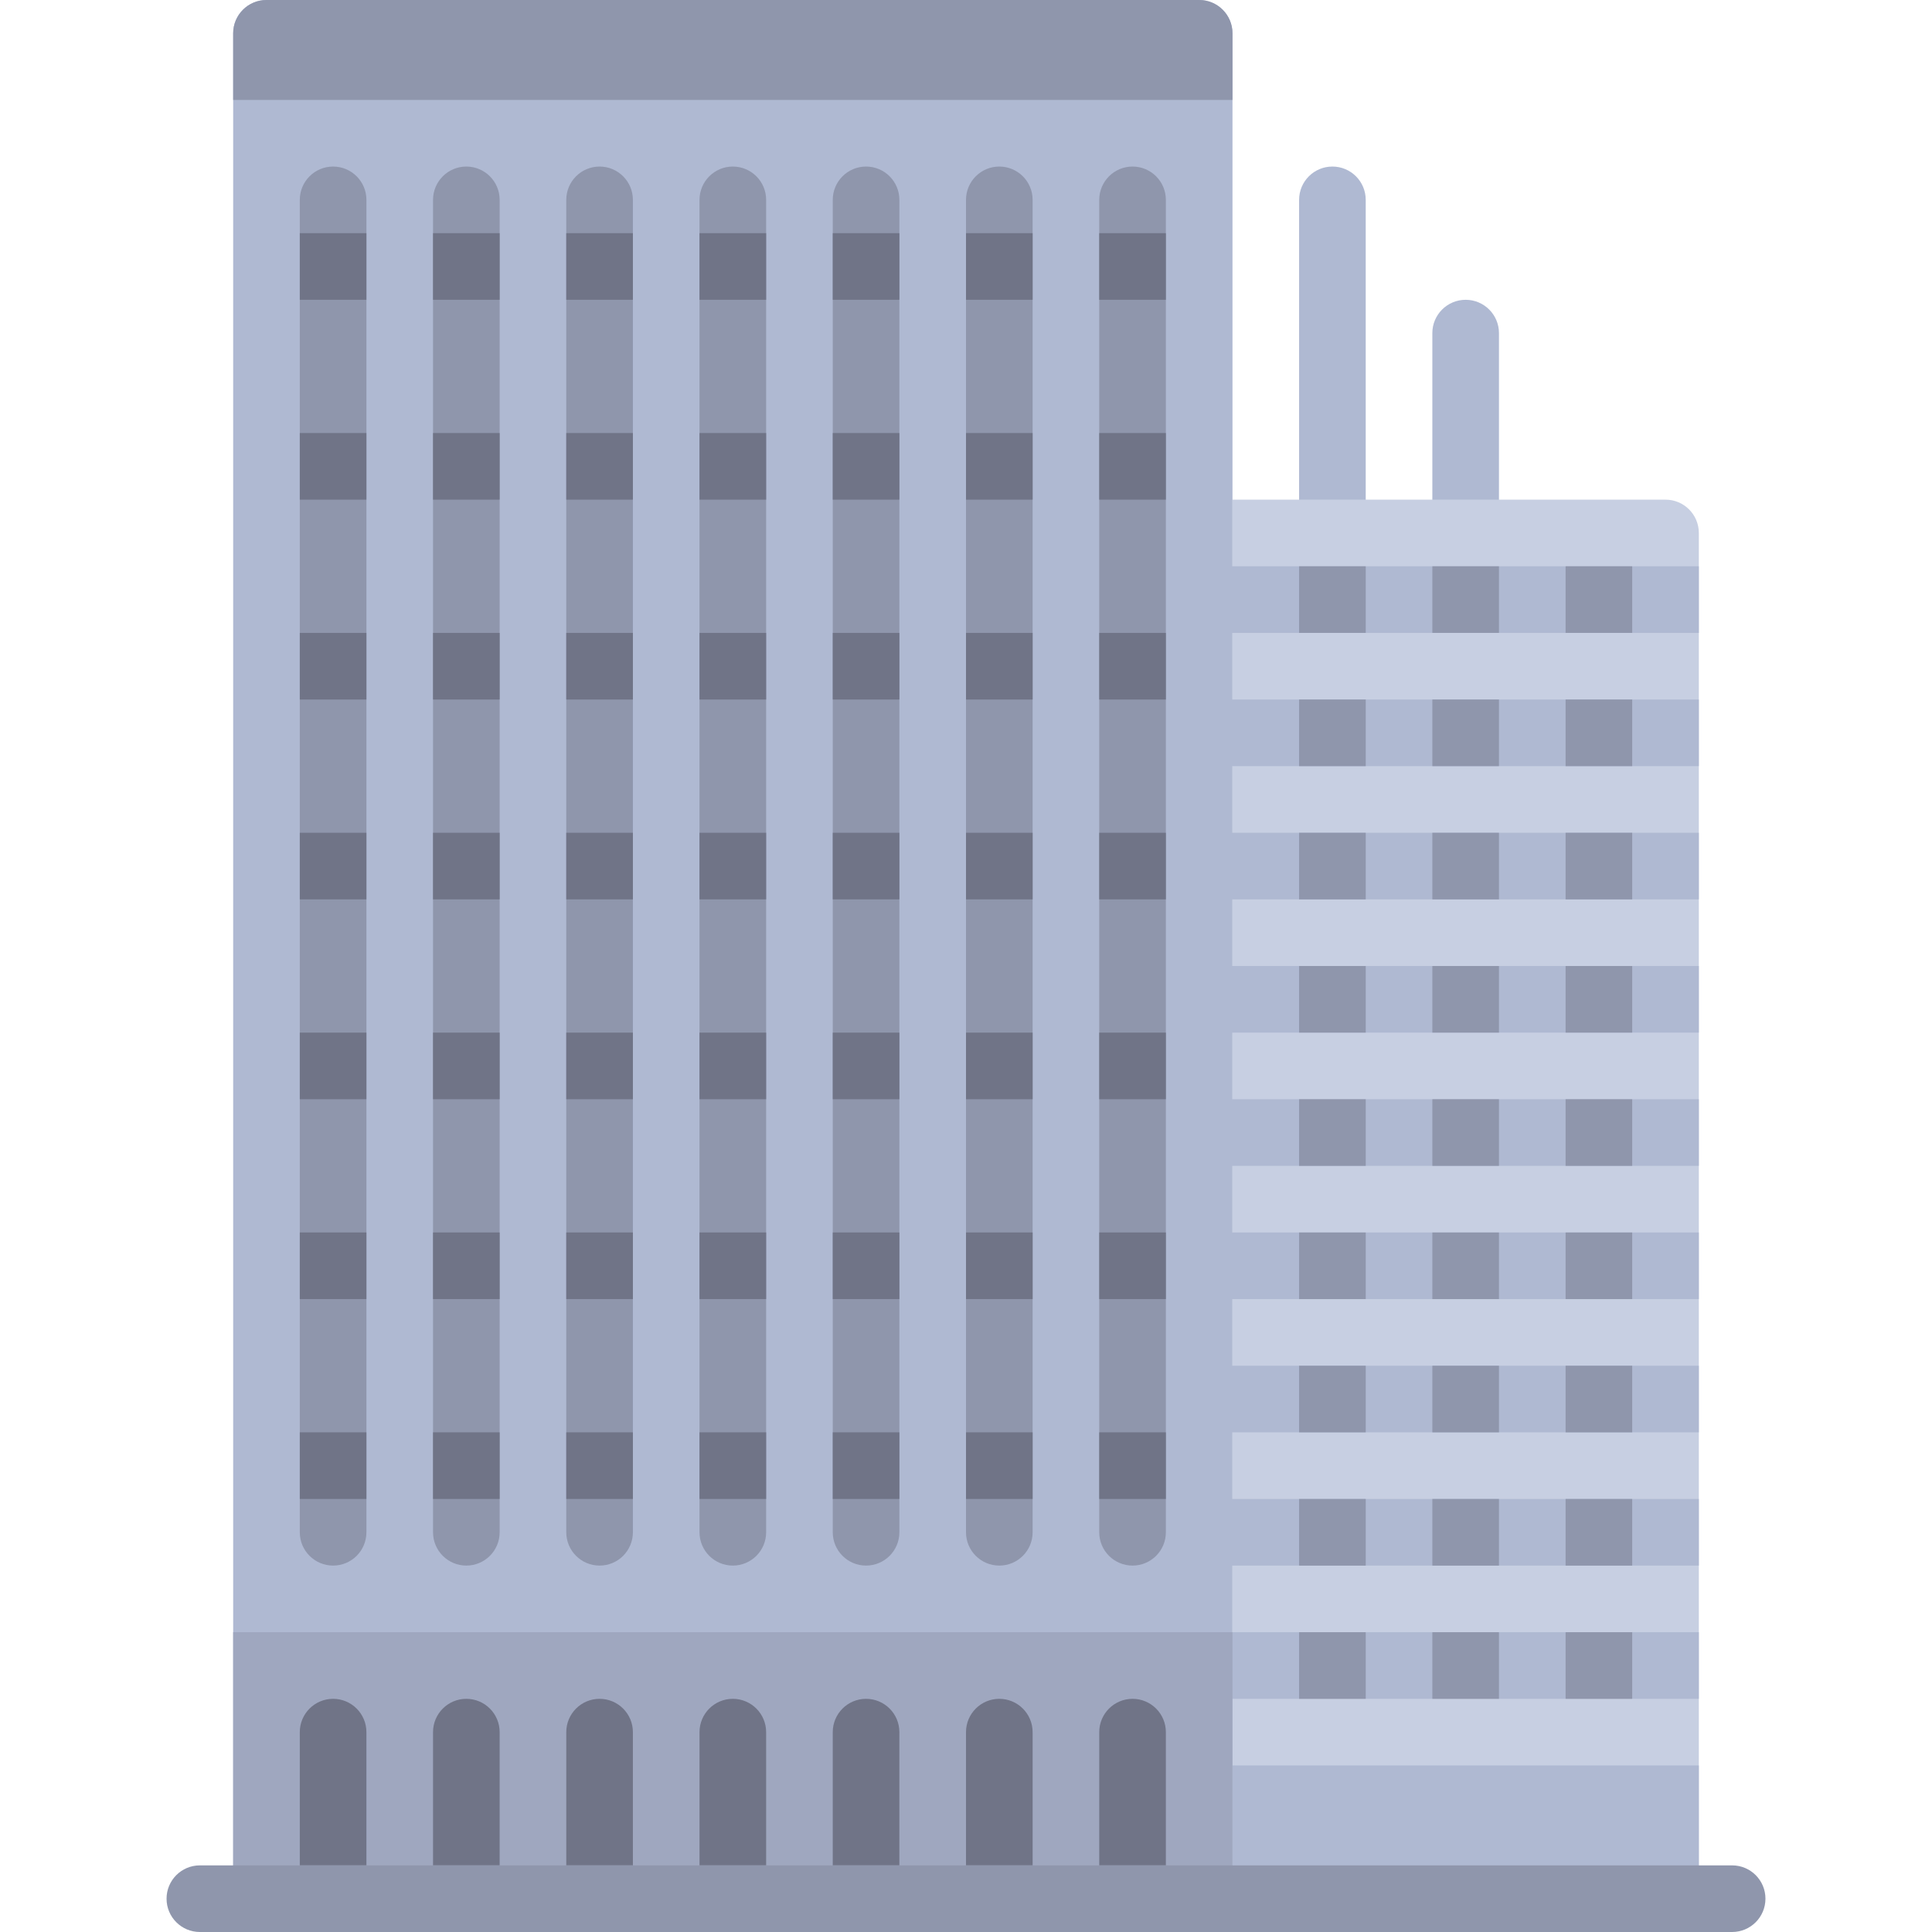
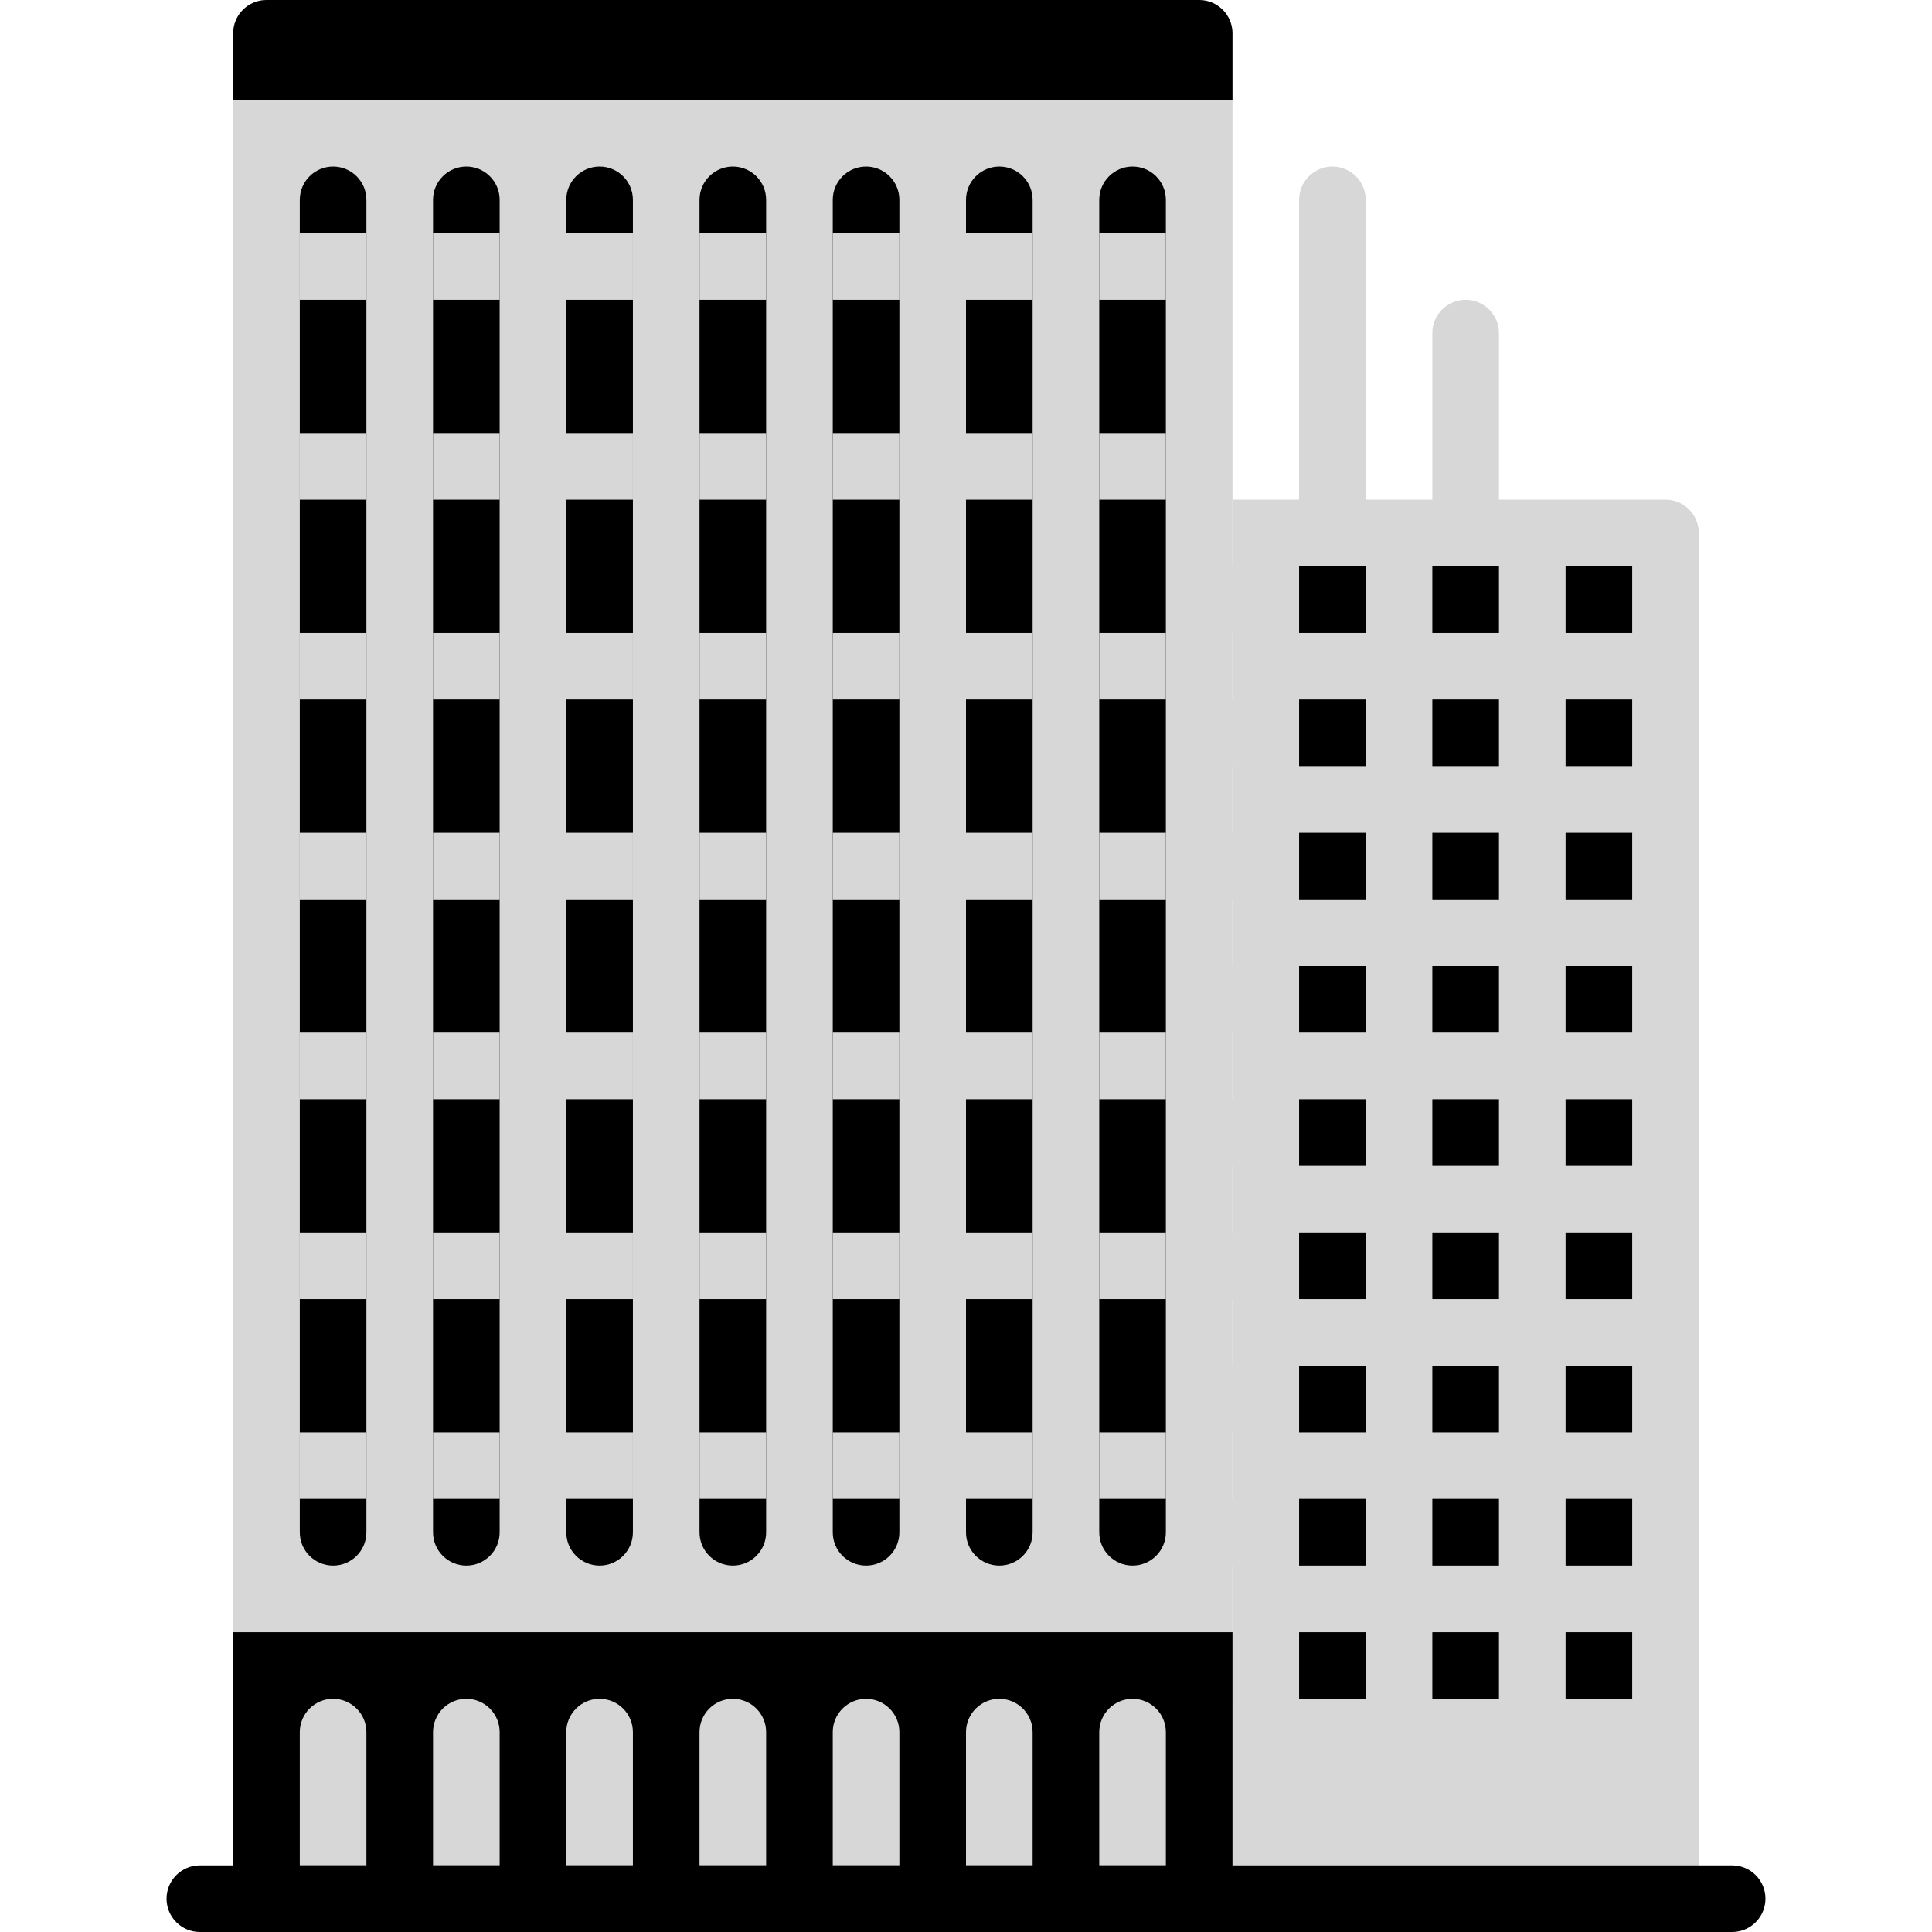
<svg xmlns="http://www.w3.org/2000/svg" version="1.1" id="Layer_1" x="0px" y="0px" viewBox="0 0 512 512" style="enable-background:new 0 0 512 512;" xml:space="preserve">
  <g>
-     <path style="fill:#AFB9D2;" d="M353.103,44.138L353.103,44.138c-4.875,0-8.828,3.953-8.828,8.828v97.103h17.655V52.966   C361.931,48.09,357.978,44.138,353.103,44.138z" />
-     <path style="fill:#AFB9D2;" d="M388.414,79.448L388.414,79.448c-4.875,0-8.828,3.953-8.828,8.828v97.103h17.655V88.276   C397.241,83.401,393.289,79.448,388.414,79.448z" />
+     <path style="fill:#d7d7d7;" d="M353.103,44.138L353.103,44.138c-4.875,0-8.828,3.953-8.828,8.828v97.103h17.655V52.966   C361.931,48.09,357.978,44.138,353.103,44.138z" />
+     <path style="fill:#d7d7d7;" d="M388.414,79.448L388.414,79.448c-4.875,0-8.828,3.953-8.828,8.828v97.103h17.655V88.276   C397.241,83.401,393.289,79.448,388.414,79.448z" />
  </g>
-   <path style="fill:#C7CFE2;" d="M326.621,132.414h114.759c4.875,0,8.828,3.953,8.828,8.828v361.931H326.621V132.414z" />
+   <path style="fill:#d7d7d7;" d="M326.621,132.414h114.759c4.875,0,8.828,3.953,8.828,8.828v361.931H326.621V132.414z" />
  <g>
-     <rect x="326.621" y="467.862" style="fill:#AFB9D2;" width="123.586" height="35.31" />
-     <rect x="317.793" y="432.552" style="fill:#AFB9D2;" width="132.414" height="17.655" />
+     <rect x="326.621" y="467.862" style="fill:#d7d7d7;" width="123.586" height="35.31" />
+     <rect x="317.793" y="432.552" style="fill:#d7d7d7;" width="132.414" height="17.655" />
  </g>
  <g>
-     <rect x="414.897" y="432.552" style="fill:#8F96AC;" width="17.655" height="17.655" />
-     <rect x="344.276" y="432.552" style="fill:#8F96AC;" width="17.655" height="17.655" />
-     <rect x="379.586" y="432.552" style="fill:#8F96AC;" width="17.655" height="17.655" />
+     <rect x="414.897" y="432.552" style="fill:#000000;" width="17.655" height="17.655" />
+     <rect x="344.276" y="432.552" style="fill:#000000;" width="17.655" height="17.655" />
+     <rect x="379.586" y="432.552" style="fill:#000000;" width="17.655" height="17.655" />
  </g>
-   <rect x="317.793" y="397.241" style="fill:#AFB9D2;" width="132.414" height="17.655" />
+   <rect x="317.793" y="397.241" style="fill:#d7d7d7;" width="132.414" height="17.655" />
  <g>
-     <rect x="414.897" y="397.241" style="fill:#8F96AC;" width="17.655" height="17.655" />
-     <rect x="344.276" y="397.241" style="fill:#8F96AC;" width="17.655" height="17.655" />
-     <rect x="379.586" y="397.241" style="fill:#8F96AC;" width="17.655" height="17.655" />
+     <rect x="414.897" y="397.241" style="fill:#000000;" width="17.655" height="17.655" />
+     <rect x="344.276" y="397.241" style="fill:#000000;" width="17.655" height="17.655" />
+     <rect x="379.586" y="397.241" style="fill:#000000;" width="17.655" height="17.655" />
  </g>
-   <rect x="317.793" y="361.931" style="fill:#AFB9D2;" width="132.414" height="17.655" />
+   <rect x="317.793" y="361.931" style="fill:#d7d7d7;" width="132.414" height="17.655" />
  <g>
-     <rect x="414.897" y="361.931" style="fill:#8F96AC;" width="17.655" height="17.655" />
-     <rect x="344.276" y="361.931" style="fill:#8F96AC;" width="17.655" height="17.655" />
-     <rect x="379.586" y="361.931" style="fill:#8F96AC;" width="17.655" height="17.655" />
+     <rect x="414.897" y="361.931" style="fill:#000000;" width="17.655" height="17.655" />
+     <rect x="344.276" y="361.931" style="fill:#000000;" width="17.655" height="17.655" />
+     <rect x="379.586" y="361.931" style="fill:#000000;" width="17.655" height="17.655" />
  </g>
-   <rect x="317.793" y="326.621" style="fill:#AFB9D2;" width="132.414" height="17.655" />
+   <rect x="317.793" y="326.621" style="fill:#d7d7d7;" width="132.414" height="17.655" />
  <g>
-     <rect x="414.897" y="326.621" style="fill:#8F96AC;" width="17.655" height="17.655" />
-     <rect x="344.276" y="326.621" style="fill:#8F96AC;" width="17.655" height="17.655" />
-     <rect x="379.586" y="326.621" style="fill:#8F96AC;" width="17.655" height="17.655" />
+     <rect x="414.897" y="326.621" style="fill:#000000;" width="17.655" height="17.655" />
+     <rect x="344.276" y="326.621" style="fill:#000000;" width="17.655" height="17.655" />
+     <rect x="379.586" y="326.621" style="fill:#000000;" width="17.655" height="17.655" />
  </g>
-   <rect x="317.793" y="291.31" style="fill:#AFB9D2;" width="132.414" height="17.655" />
+   <rect x="317.793" y="291.31" style="fill:#d7d7d7;" width="132.414" height="17.655" />
  <g>
-     <rect x="414.897" y="291.31" style="fill:#8F96AC;" width="17.655" height="17.655" />
-     <rect x="344.276" y="291.31" style="fill:#8F96AC;" width="17.655" height="17.655" />
-     <rect x="379.586" y="291.31" style="fill:#8F96AC;" width="17.655" height="17.655" />
+     <rect x="414.897" y="291.31" style="fill:#000000;" width="17.655" height="17.655" />
+     <rect x="344.276" y="291.31" style="fill:#000000;" width="17.655" height="17.655" />
+     <rect x="379.586" y="291.31" style="fill:#000000;" width="17.655" height="17.655" />
  </g>
-   <rect x="317.793" y="256" style="fill:#AFB9D2;" width="132.414" height="17.655" />
+   <rect x="317.793" y="256" style="fill:#d7d7d7;" width="132.414" height="17.655" />
  <g>
-     <rect x="414.897" y="256" style="fill:#8F96AC;" width="17.655" height="17.655" />
-     <rect x="344.276" y="256" style="fill:#8F96AC;" width="17.655" height="17.655" />
-     <rect x="379.586" y="256" style="fill:#8F96AC;" width="17.655" height="17.655" />
+     <rect x="414.897" y="256" style="fill:#000000;" width="17.655" height="17.655" />
+     <rect x="344.276" y="256" style="fill:#000000;" width="17.655" height="17.655" />
+     <rect x="379.586" y="256" style="fill:#000000;" width="17.655" height="17.655" />
  </g>
-   <rect x="317.793" y="220.69" style="fill:#AFB9D2;" width="132.414" height="17.655" />
+   <rect x="317.793" y="220.69" style="fill:#d7d7d7;" width="132.414" height="17.655" />
  <g>
-     <rect x="414.897" y="220.69" style="fill:#8F96AC;" width="17.655" height="17.655" />
-     <rect x="344.276" y="220.69" style="fill:#8F96AC;" width="17.655" height="17.655" />
-     <rect x="379.586" y="220.69" style="fill:#8F96AC;" width="17.655" height="17.655" />
+     <rect x="414.897" y="220.69" style="fill:#000000;" width="17.655" height="17.655" />
+     <rect x="344.276" y="220.69" style="fill:#000000;" width="17.655" height="17.655" />
+     <rect x="379.586" y="220.69" style="fill:#000000;" width="17.655" height="17.655" />
  </g>
-   <rect x="317.793" y="185.379" style="fill:#AFB9D2;" width="132.414" height="17.655" />
+   <rect x="317.793" y="185.379" style="fill:#d7d7d7;" width="132.414" height="17.655" />
  <g>
-     <rect x="414.897" y="185.379" style="fill:#8F96AC;" width="17.655" height="17.655" />
-     <rect x="344.276" y="185.379" style="fill:#8F96AC;" width="17.655" height="17.655" />
-     <rect x="379.586" y="185.379" style="fill:#8F96AC;" width="17.655" height="17.655" />
+     <rect x="414.897" y="185.379" style="fill:#000000;" width="17.655" height="17.655" />
+     <rect x="344.276" y="185.379" style="fill:#000000;" width="17.655" height="17.655" />
+     <rect x="379.586" y="185.379" style="fill:#000000;" width="17.655" height="17.655" />
  </g>
-   <rect x="317.793" y="150.069" style="fill:#AFB9D2;" width="132.414" height="17.655" />
+   <rect x="317.793" y="150.069" style="fill:#d7d7d7;" width="132.414" height="17.655" />
  <g>
-     <rect x="414.897" y="150.069" style="fill:#8F96AC;" width="17.655" height="17.655" />
-     <rect x="344.276" y="150.069" style="fill:#8F96AC;" width="17.655" height="17.655" />
-     <rect x="379.586" y="150.069" style="fill:#8F96AC;" width="17.655" height="17.655" />
+     <rect x="414.897" y="150.069" style="fill:#000000;" width="17.655" height="17.655" />
+     <rect x="344.276" y="150.069" style="fill:#000000;" width="17.655" height="17.655" />
+     <rect x="379.586" y="150.069" style="fill:#000000;" width="17.655" height="17.655" />
  </g>
-   <path style="fill:#AFB9D2;" d="M326.621,503.172H61.793V8.828C61.793,3.953,65.746,0,70.621,0h247.172  c4.875,0,8.828,3.953,8.828,8.828V503.172z" />
-   <path style="fill:#8F96AC;" d="M88.276,414.897L88.276,414.897c-4.875,0-8.828-3.953-8.828-8.828V52.966  c0-4.875,3.953-8.828,8.828-8.828l0,0c4.875,0,8.828,3.953,8.828,8.828v353.103C97.103,410.944,93.151,414.897,88.276,414.897z" />
-   <rect x="61.793" y="432.552" style="fill:#9FA7BF;" width="264.828" height="70.621" />
-   <path style="fill:#707487;" d="M97.103,494.345v-35.31c0-4.875-3.953-8.828-8.828-8.828c-4.875,0-8.828,3.953-8.828,8.828v35.31  H97.103z" />
-   <path style="fill:#8F96AC;" d="M123.586,414.897L123.586,414.897c-4.875,0-8.828-3.953-8.828-8.828V52.966  c0-4.875,3.953-8.828,8.828-8.828l0,0c4.875,0,8.828,3.953,8.828,8.828v353.103C132.414,410.944,128.461,414.897,123.586,414.897z" />
-   <path style="fill:#707487;" d="M132.414,494.345v-35.31c0-4.875-3.953-8.828-8.828-8.828c-4.875,0-8.828,3.953-8.828,8.828v35.31  H132.414z" />
-   <path style="fill:#8F96AC;" d="M158.897,414.897L158.897,414.897c-4.875,0-8.828-3.953-8.828-8.828V52.966  c0-4.875,3.953-8.828,8.828-8.828l0,0c4.875,0,8.828,3.953,8.828,8.828v353.103C167.724,410.944,163.772,414.897,158.897,414.897z" />
-   <path style="fill:#707487;" d="M167.724,494.345v-35.31c0-4.875-3.953-8.828-8.828-8.828c-4.875,0-8.828,3.953-8.828,8.828v35.31  H167.724z" />
-   <path style="fill:#8F96AC;" d="M194.207,414.897L194.207,414.897c-4.875,0-8.828-3.953-8.828-8.828V52.966  c0-4.875,3.953-8.828,8.828-8.828l0,0c4.875,0,8.828,3.953,8.828,8.828v353.103C203.034,410.944,199.082,414.897,194.207,414.897z" />
-   <path style="fill:#707487;" d="M203.034,494.345v-35.31c0-4.875-3.953-8.828-8.828-8.828s-8.828,3.953-8.828,8.828v35.31H203.034z" />
-   <path style="fill:#8F96AC;" d="M229.517,414.897L229.517,414.897c-4.875,0-8.828-3.953-8.828-8.828V52.966  c0-4.875,3.953-8.828,8.828-8.828l0,0c4.875,0,8.828,3.953,8.828,8.828v353.103C238.345,410.944,234.392,414.897,229.517,414.897z" />
-   <path style="fill:#707487;" d="M238.345,494.345v-35.31c0-4.875-3.953-8.828-8.828-8.828s-8.828,3.953-8.828,8.828v35.31H238.345z" />
-   <path style="fill:#8F96AC;" d="M264.828,414.897L264.828,414.897c-4.875,0-8.828-3.953-8.828-8.828V52.966  c0-4.875,3.953-8.828,8.828-8.828l0,0c4.875,0,8.828,3.953,8.828,8.828v353.103C273.655,410.944,269.703,414.897,264.828,414.897z" />
-   <path style="fill:#707487;" d="M273.655,494.345v-35.31c0-4.875-3.953-8.828-8.828-8.828S256,454.159,256,459.034v35.31H273.655z" />
-   <path style="fill:#8F96AC;" d="M300.138,414.897L300.138,414.897c-4.875,0-8.828-3.953-8.828-8.828V52.966  c0-4.875,3.953-8.828,8.828-8.828l0,0c4.875,0,8.828,3.953,8.828,8.828v353.103C308.966,410.944,305.013,414.897,300.138,414.897z" />
+   <path style="fill:#d7d7d7;" d="M326.621,503.172H61.793V8.828C61.793,3.953,65.746,0,70.621,0h247.172  c4.875,0,8.828,3.953,8.828,8.828V503.172z" />
+   <path style="fill:#000000;" d="M88.276,414.897L88.276,414.897c-4.875,0-8.828-3.953-8.828-8.828V52.966  c0-4.875,3.953-8.828,8.828-8.828l0,0c4.875,0,8.828,3.953,8.828,8.828v353.103C97.103,410.944,93.151,414.897,88.276,414.897z" />
+   <rect x="61.793" y="432.552" style="fill:000000;" width="264.828" height="70.621" />
+   <path style="fill:#d7d7d7;" d="M97.103,494.345v-35.31c0-4.875-3.953-8.828-8.828-8.828c-4.875,0-8.828,3.953-8.828,8.828v35.31  H97.103z" />
+   <path style="fill:#000000;" d="M123.586,414.897L123.586,414.897c-4.875,0-8.828-3.953-8.828-8.828V52.966  c0-4.875,3.953-8.828,8.828-8.828l0,0c4.875,0,8.828,3.953,8.828,8.828v353.103C132.414,410.944,128.461,414.897,123.586,414.897z" />
+   <path style="fill:#d7d7d7;" d="M132.414,494.345v-35.31c0-4.875-3.953-8.828-8.828-8.828c-4.875,0-8.828,3.953-8.828,8.828v35.31  H132.414z" />
+   <path style="fill:#000000;" d="M158.897,414.897L158.897,414.897c-4.875,0-8.828-3.953-8.828-8.828V52.966  c0-4.875,3.953-8.828,8.828-8.828l0,0c4.875,0,8.828,3.953,8.828,8.828v353.103C167.724,410.944,163.772,414.897,158.897,414.897z" />
+   <path style="fill:#d7d7d7;" d="M167.724,494.345v-35.31c0-4.875-3.953-8.828-8.828-8.828c-4.875,0-8.828,3.953-8.828,8.828v35.31  H167.724z" />
+   <path style="fill:#000000;" d="M194.207,414.897L194.207,414.897c-4.875,0-8.828-3.953-8.828-8.828V52.966  c0-4.875,3.953-8.828,8.828-8.828l0,0c4.875,0,8.828,3.953,8.828,8.828v353.103C203.034,410.944,199.082,414.897,194.207,414.897z" />
+   <path style="fill:#d7d7d7;" d="M203.034,494.345v-35.31c0-4.875-3.953-8.828-8.828-8.828s-8.828,3.953-8.828,8.828v35.31H203.034z" />
+   <path style="fill:#000000;" d="M229.517,414.897L229.517,414.897c-4.875,0-8.828-3.953-8.828-8.828V52.966  c0-4.875,3.953-8.828,8.828-8.828l0,0c4.875,0,8.828,3.953,8.828,8.828v353.103C238.345,410.944,234.392,414.897,229.517,414.897z" />
+   <path style="fill:#d7d7d7;" d="M238.345,494.345v-35.31c0-4.875-3.953-8.828-8.828-8.828s-8.828,3.953-8.828,8.828v35.31H238.345z" />
+   <path style="fill:#000000;" d="M264.828,414.897L264.828,414.897c-4.875,0-8.828-3.953-8.828-8.828V52.966  c0-4.875,3.953-8.828,8.828-8.828l0,0c4.875,0,8.828,3.953,8.828,8.828v353.103C273.655,410.944,269.703,414.897,264.828,414.897z" />
+   <path style="fill:#d7d7d7;" d="M273.655,494.345v-35.31c0-4.875-3.953-8.828-8.828-8.828S256,454.159,256,459.034v35.31H273.655z" />
+   <path style="fill:#000000;" d="M300.138,414.897L300.138,414.897c-4.875,0-8.828-3.953-8.828-8.828V52.966  c0-4.875,3.953-8.828,8.828-8.828l0,0c4.875,0,8.828,3.953,8.828,8.828v353.103C308.966,410.944,305.013,414.897,300.138,414.897z" />
  <g>
-     <path style="fill:#707487;" d="M308.966,494.345v-35.31c0-4.875-3.953-8.828-8.828-8.828s-8.828,3.953-8.828,8.828v35.31H308.966z" />
-     <rect x="79.448" y="379.586" style="fill:#707487;" width="17.655" height="17.655" />
-     <rect x="114.759" y="379.586" style="fill:#707487;" width="17.655" height="17.655" />
-     <rect x="150.069" y="379.586" style="fill:#707487;" width="17.655" height="17.655" />
-     <rect x="185.379" y="379.586" style="fill:#707487;" width="17.655" height="17.655" />
-     <rect x="220.69" y="379.586" style="fill:#707487;" width="17.655" height="17.655" />
-     <rect x="256" y="379.586" style="fill:#707487;" width="17.655" height="17.655" />
-     <rect x="291.31" y="379.586" style="fill:#707487;" width="17.655" height="17.655" />
-     <rect x="79.448" y="326.621" style="fill:#707487;" width="17.655" height="17.655" />
-     <rect x="114.759" y="326.621" style="fill:#707487;" width="17.655" height="17.655" />
-     <rect x="150.069" y="326.621" style="fill:#707487;" width="17.655" height="17.655" />
-     <rect x="185.379" y="326.621" style="fill:#707487;" width="17.655" height="17.655" />
-     <rect x="220.69" y="326.621" style="fill:#707487;" width="17.655" height="17.655" />
-     <rect x="256" y="326.621" style="fill:#707487;" width="17.655" height="17.655" />
-     <rect x="291.31" y="326.621" style="fill:#707487;" width="17.655" height="17.655" />
-     <rect x="79.448" y="273.655" style="fill:#707487;" width="17.655" height="17.655" />
-     <rect x="114.759" y="273.655" style="fill:#707487;" width="17.655" height="17.655" />
-     <rect x="150.069" y="273.655" style="fill:#707487;" width="17.655" height="17.655" />
-     <rect x="185.379" y="273.655" style="fill:#707487;" width="17.655" height="17.655" />
-     <rect x="220.69" y="273.655" style="fill:#707487;" width="17.655" height="17.655" />
-     <rect x="256" y="273.655" style="fill:#707487;" width="17.655" height="17.655" />
-     <rect x="291.31" y="273.655" style="fill:#707487;" width="17.655" height="17.655" />
-     <rect x="79.448" y="220.69" style="fill:#707487;" width="17.655" height="17.655" />
-     <rect x="114.759" y="220.69" style="fill:#707487;" width="17.655" height="17.655" />
-     <rect x="150.069" y="220.69" style="fill:#707487;" width="17.655" height="17.655" />
-     <rect x="185.379" y="220.69" style="fill:#707487;" width="17.655" height="17.655" />
-     <rect x="220.69" y="220.69" style="fill:#707487;" width="17.655" height="17.655" />
-     <rect x="256" y="220.69" style="fill:#707487;" width="17.655" height="17.655" />
-     <rect x="291.31" y="220.69" style="fill:#707487;" width="17.655" height="17.655" />
-     <rect x="79.448" y="167.724" style="fill:#707487;" width="17.655" height="17.655" />
-     <rect x="114.759" y="167.724" style="fill:#707487;" width="17.655" height="17.655" />
-     <rect x="150.069" y="167.724" style="fill:#707487;" width="17.655" height="17.655" />
-     <rect x="185.379" y="167.724" style="fill:#707487;" width="17.655" height="17.655" />
-     <rect x="220.69" y="167.724" style="fill:#707487;" width="17.655" height="17.655" />
-     <rect x="256" y="167.724" style="fill:#707487;" width="17.655" height="17.655" />
-     <rect x="291.31" y="167.724" style="fill:#707487;" width="17.655" height="17.655" />
-     <rect x="79.448" y="114.759" style="fill:#707487;" width="17.655" height="17.655" />
-     <rect x="114.759" y="114.759" style="fill:#707487;" width="17.655" height="17.655" />
-     <rect x="150.069" y="114.759" style="fill:#707487;" width="17.655" height="17.655" />
-     <rect x="185.379" y="114.759" style="fill:#707487;" width="17.655" height="17.655" />
-     <rect x="220.69" y="114.759" style="fill:#707487;" width="17.655" height="17.655" />
-     <rect x="256" y="114.759" style="fill:#707487;" width="17.655" height="17.655" />
-     <rect x="291.31" y="114.759" style="fill:#707487;" width="17.655" height="17.655" />
-     <rect x="79.448" y="61.793" style="fill:#707487;" width="17.655" height="17.655" />
-     <rect x="114.759" y="61.793" style="fill:#707487;" width="17.655" height="17.655" />
-     <rect x="150.069" y="61.793" style="fill:#707487;" width="17.655" height="17.655" />
-     <rect x="185.379" y="61.793" style="fill:#707487;" width="17.655" height="17.655" />
-     <rect x="220.69" y="61.793" style="fill:#707487;" width="17.655" height="17.655" />
-     <rect x="256" y="61.793" style="fill:#707487;" width="17.655" height="17.655" />
-     <rect x="291.31" y="61.793" style="fill:#707487;" width="17.655" height="17.655" />
+     <path style="fill:#d7d7d7;" d="M308.966,494.345v-35.31c0-4.875-3.953-8.828-8.828-8.828s-8.828,3.953-8.828,8.828v35.31H308.966z" />
+     <rect x="79.448" y="379.586" style="fill:#d7d7d7;" width="17.655" height="17.655" />
+     <rect x="114.759" y="379.586" style="fill:#d7d7d7;" width="17.655" height="17.655" />
+     <rect x="150.069" y="379.586" style="fill:#d7d7d7;" width="17.655" height="17.655" />
+     <rect x="185.379" y="379.586" style="fill:#d7d7d7;" width="17.655" height="17.655" />
+     <rect x="220.69" y="379.586" style="fill:#d7d7d7;" width="17.655" height="17.655" />
+     <rect x="256" y="379.586" style="fill:#d7d7d7;" width="17.655" height="17.655" />
+     <rect x="291.31" y="379.586" style="fill:#d7d7d7;" width="17.655" height="17.655" />
+     <rect x="79.448" y="326.621" style="fill:#d7d7d7;" width="17.655" height="17.655" />
+     <rect x="114.759" y="326.621" style="fill:#d7d7d7;" width="17.655" height="17.655" />
+     <rect x="150.069" y="326.621" style="fill:#d7d7d7;" width="17.655" height="17.655" />
+     <rect x="185.379" y="326.621" style="fill:#d7d7d7;" width="17.655" height="17.655" />
+     <rect x="220.69" y="326.621" style="fill:#d7d7d7;" width="17.655" height="17.655" />
+     <rect x="256" y="326.621" style="fill:#d7d7d7;" width="17.655" height="17.655" />
+     <rect x="291.31" y="326.621" style="fill:#d7d7d7;" width="17.655" height="17.655" />
+     <rect x="79.448" y="273.655" style="fill:#d7d7d7;" width="17.655" height="17.655" />
+     <rect x="114.759" y="273.655" style="fill:#d7d7d7;" width="17.655" height="17.655" />
+     <rect x="150.069" y="273.655" style="fill:#d7d7d7;" width="17.655" height="17.655" />
+     <rect x="185.379" y="273.655" style="fill:#d7d7d7;" width="17.655" height="17.655" />
+     <rect x="220.69" y="273.655" style="fill:#d7d7d7;" width="17.655" height="17.655" />
+     <rect x="256" y="273.655" style="fill:#d7d7d7;" width="17.655" height="17.655" />
+     <rect x="291.31" y="273.655" style="fill:#d7d7d7;" width="17.655" height="17.655" />
+     <rect x="79.448" y="220.69" style="fill:#d7d7d7;" width="17.655" height="17.655" />
+     <rect x="114.759" y="220.69" style="fill:#d7d7d7;" width="17.655" height="17.655" />
+     <rect x="150.069" y="220.69" style="fill:#d7d7d7;" width="17.655" height="17.655" />
+     <rect x="185.379" y="220.69" style="fill:#d7d7d7;" width="17.655" height="17.655" />
+     <rect x="220.69" y="220.69" style="fill:#d7d7d7;" width="17.655" height="17.655" />
+     <rect x="256" y="220.69" style="fill:#d7d7d7;" width="17.655" height="17.655" />
+     <rect x="291.31" y="220.69" style="fill:#d7d7d7;" width="17.655" height="17.655" />
+     <rect x="79.448" y="167.724" style="fill:#d7d7d7;" width="17.655" height="17.655" />
+     <rect x="114.759" y="167.724" style="fill:#d7d7d7;" width="17.655" height="17.655" />
+     <rect x="150.069" y="167.724" style="fill:#d7d7d7;" width="17.655" height="17.655" />
+     <rect x="185.379" y="167.724" style="fill:#d7d7d7;" width="17.655" height="17.655" />
+     <rect x="220.69" y="167.724" style="fill:#d7d7d7;" width="17.655" height="17.655" />
+     <rect x="256" y="167.724" style="fill:#d7d7d7;" width="17.655" height="17.655" />
+     <rect x="291.31" y="167.724" style="fill:#d7d7d7;" width="17.655" height="17.655" />
+     <rect x="79.448" y="114.759" style="fill:#d7d7d7;" width="17.655" height="17.655" />
+     <rect x="114.759" y="114.759" style="fill:#d7d7d7;" width="17.655" height="17.655" />
+     <rect x="150.069" y="114.759" style="fill:#d7d7d7;" width="17.655" height="17.655" />
+     <rect x="185.379" y="114.759" style="fill:#d7d7d7;" width="17.655" height="17.655" />
+     <rect x="220.69" y="114.759" style="fill:#d7d7d7;" width="17.655" height="17.655" />
+     <rect x="256" y="114.759" style="fill:#d7d7d7;" width="17.655" height="17.655" />
+     <rect x="291.31" y="114.759" style="fill:#d7d7d7;" width="17.655" height="17.655" />
+     <rect x="79.448" y="61.793" style="fill:#d7d7d7;" width="17.655" height="17.655" />
+     <rect x="114.759" y="61.793" style="fill:#d7d7d7;" width="17.655" height="17.655" />
+     <rect x="150.069" y="61.793" style="fill:#d7d7d7;" width="17.655" height="17.655" />
+     <rect x="185.379" y="61.793" style="fill:#d7d7d7;" width="17.655" height="17.655" />
+     <rect x="220.69" y="61.793" style="fill:#d7d7d7;" width="17.655" height="17.655" />
+     <rect x="256" y="61.793" style="fill:#d7d7d7;" width="17.655" height="17.655" />
+     <rect x="291.31" y="61.793" style="fill:#d7d7d7;" width="17.655" height="17.655" />
  </g>
  <g>
-     <path style="fill:#8F96AC;" d="M326.621,26.483H61.793V8.828C61.793,3.953,65.746,0,70.621,0h247.172   c4.875,0,8.828,3.953,8.828,8.828V26.483z" />
-     <path style="fill:#8F96AC;" d="M459.034,512H52.966c-4.875,0-8.828-3.953-8.828-8.828l0,0c0-4.875,3.953-8.828,8.828-8.828h406.069   c4.875,0,8.828,3.953,8.828,8.828l0,0C467.862,508.047,463.91,512,459.034,512z" />
+     <path style="fill:#000000;" d="M326.621,26.483H61.793V8.828C61.793,3.953,65.746,0,70.621,0h247.172   c4.875,0,8.828,3.953,8.828,8.828V26.483z" />
+     <path style="fill:#000000;" d="M459.034,512H52.966c-4.875,0-8.828-3.953-8.828-8.828l0,0c0-4.875,3.953-8.828,8.828-8.828h406.069   c4.875,0,8.828,3.953,8.828,8.828l0,0C467.862,508.047,463.91,512,459.034,512z" />
  </g>
  <g>
</g>
  <g>
</g>
  <g>
</g>
  <g>
</g>
  <g>
</g>
  <g>
</g>
  <g>
</g>
  <g>
</g>
  <g>
</g>
  <g>
</g>
  <g>
</g>
  <g>
</g>
  <g>
</g>
  <g>
</g>
  <g>
</g>
</svg>
